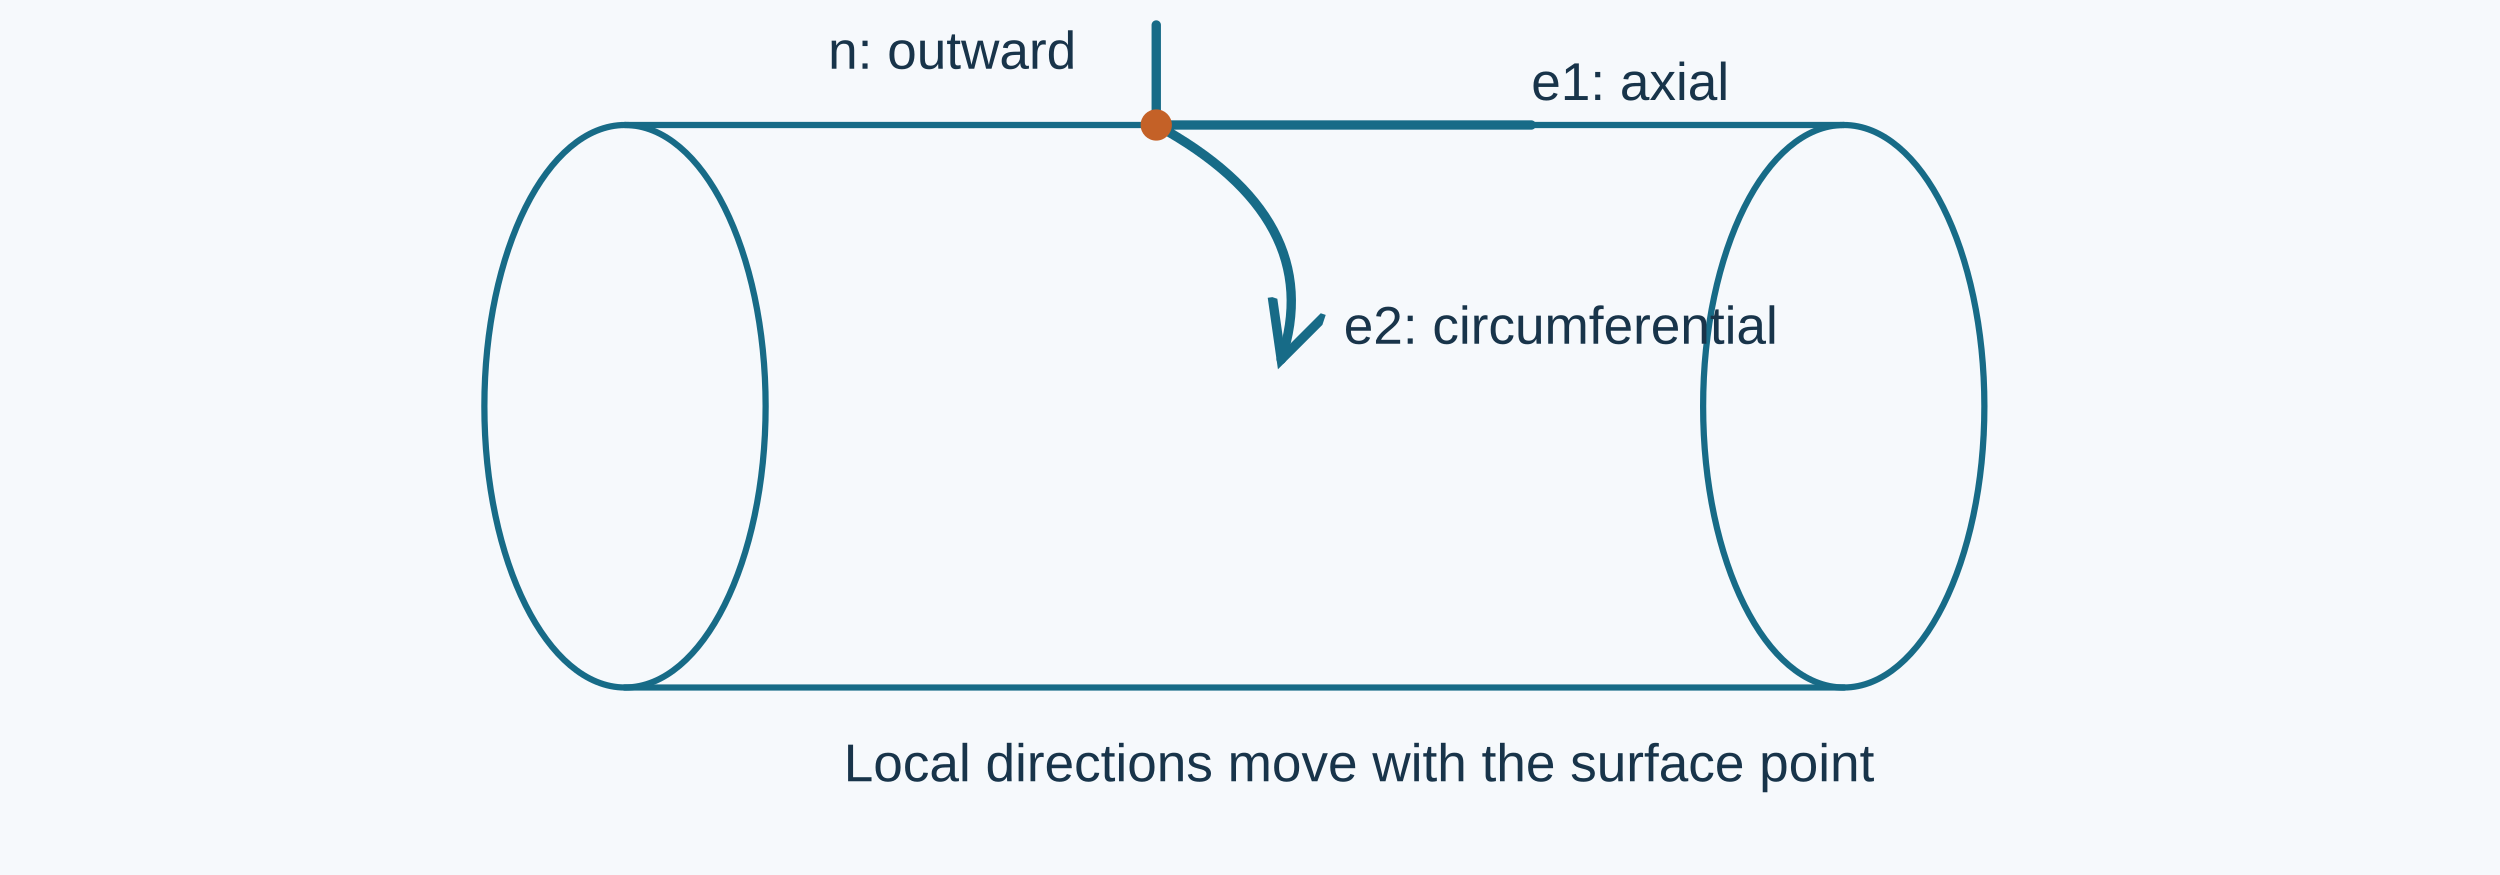
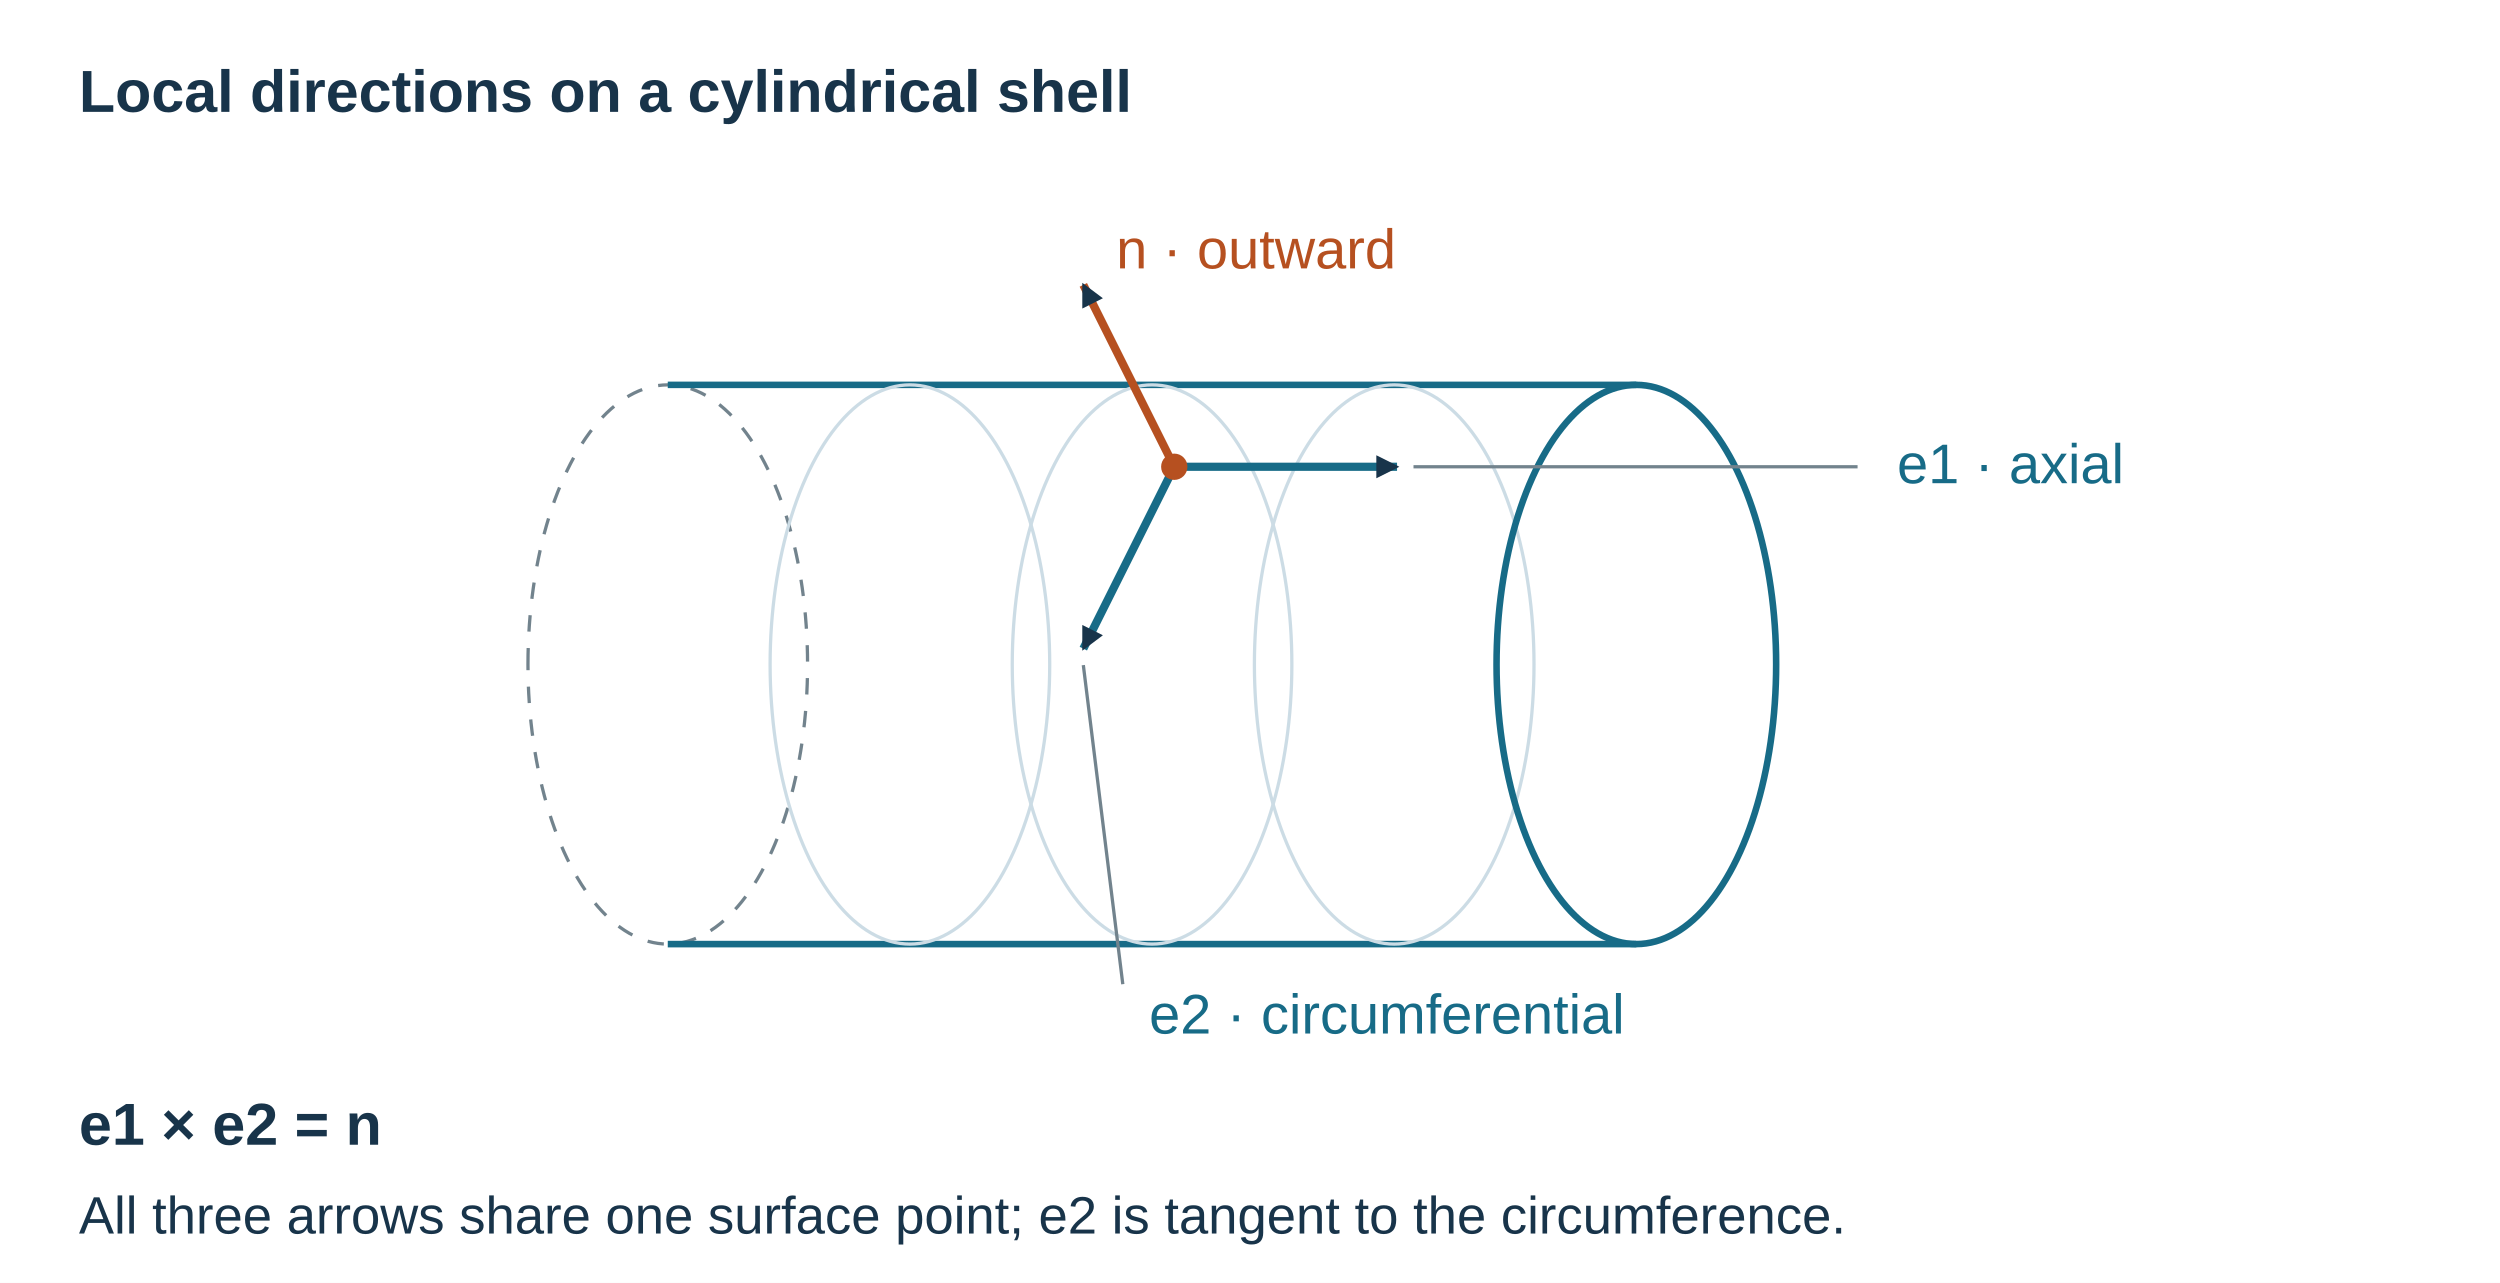
- <svg xmlns="http://www.w3.org/2000/svg" viewBox="0 0 800 280" role="img" aria-labelledby="title">
+ <svg xmlns="http://www.w3.org/2000/svg" viewBox="0 0 760 390" role="img" aria-labelledby="title desc">
  <defs>
-     <marker id="arrow" markerWidth="8" markerHeight="8" refX="6" refY="3" orient="auto">
-       <path d="M0,0 L6,3 L0,6" fill="none" stroke="#176b87" />
+     <marker id="arrow" viewBox="0 0 10 10" refX="9" refY="5" markerWidth="7" markerHeight="7" markerUnits="userSpaceOnUse" orient="auto-start-reverse">
+       <path d="M0 0L10 5L0 10Z" fill="#18344a" />
    </marker>
  </defs>
-   <rect width="800" height="280" fill="#f6f9fc" />
-   <g font-family="Arial,sans-serif" font-size="17" fill="#18344a" stroke-linecap="round" stroke-linejoin="round">
-     <g fill="none" stroke="#176b87" stroke-width="2">
-       <ellipse cx="200" cy="130" rx="45" ry="90" />
-       <ellipse cx="590" cy="130" rx="45" ry="90" />
-       <path d="M200 40H590 M200 220H590" />
-       <path d="M370 40H490 M370 40V8 M370 40Q425 70 410 115" stroke-width="3" marker-end="url(#arrow)" />
-     </g>
-     <circle cx="370" cy="40" r="5" fill="#c46127" />
-     <text x="490" y="32">e1: axial</text>
-     <text x="265" y="22">n: outward</text>
-     <text x="430" y="110">e2: circumferential</text>
-     <text x="270" y="250">Local directions move with the surface point</text>
+   <rect width="760" height="390" fill="white" />
+   <g font-family="Arial, Helvetica, sans-serif" font-size="18" fill="#18344a" stroke-linejoin="round">
+     <text x="24.000" y="34.000" font-size="18" fill="#18344a" text-anchor="start" font-weight="600">Local directions on a cylindrical shell</text>
+     <polyline points="160.500,202.000 160.526,199.034 160.604,196.071 160.733,193.115 160.914,190.170 161.146,187.240 161.429,184.328 161.762,181.437 162.146,178.571 162.580,175.734 163.063,172.928 163.595,170.158 164.174,167.427 164.801,164.738 165.475,162.095 166.194,159.500 166.958,156.957 167.766,154.469 168.617,152.038 169.510,149.669 170.443,147.363 171.416,145.124 172.428,142.954 173.477,140.856 174.562,138.833 175.682,136.886 176.834,135.019 178.019,133.234 179.234,131.532 180.478,129.916 181.750,128.388 183.047,126.949 184.369,125.603 185.714,124.349 187.079,123.189 188.464,122.126 189.867,121.160 191.285,120.293 192.718,119.525 194.164,118.857 195.620,118.291 197.085,117.827 198.558,117.466 200.035,117.207 201.517,117.052 203.000,117.000 204.483,117.052 205.965,117.207 207.442,117.466 208.915,117.827 210.380,118.291 211.836,118.857 213.282,119.525 214.715,120.293 216.133,121.160 217.536,122.126 218.921,123.189 220.286,124.349 221.631,125.603 222.953,126.949 224.250,128.388 225.522,129.916 226.766,131.532 227.981,133.234 229.166,135.019 230.318,136.886 231.438,138.833 232.523,140.856 233.572,142.954 234.584,145.124 235.557,147.363 236.490,149.669 237.383,152.038 238.234,154.469 239.042,156.957 239.806,159.500 240.525,162.095 241.199,164.738 241.826,167.427 242.405,170.158 242.937,172.928 243.420,175.734 243.854,178.571 244.238,181.437 244.571,184.328 244.854,187.240 245.086,190.170 245.267,193.115 245.396,196.071 245.474,199.034 245.500,202.000 245.474,204.966 245.396,207.929 245.267,210.885 245.086,213.830 244.854,216.760 244.571,219.672 244.238,222.563 243.854,225.429 243.420,228.266 242.937,231.072 242.405,233.842 241.826,236.573 241.199,239.262 240.525,241.905 239.806,244.500 239.042,247.043 238.234,249.531 237.383,251.962 236.490,254.331 235.557,256.637 234.584,258.876 233.572,261.046 232.523,263.144 231.438,265.167 230.318,267.114 229.166,268.981 227.981,270.766 226.766,272.468 225.522,274.084 224.250,275.612 222.953,277.051 221.631,278.397 220.286,279.651 218.921,280.811 217.536,281.874 216.133,282.840 214.715,283.707 213.282,284.475 211.836,285.143 210.380,285.709 208.915,286.173 207.442,286.534 205.965,286.793 204.483,286.948 203.000,287.000 201.517,286.948 200.035,286.793 198.558,286.534 197.085,286.173 195.620,285.709 194.164,285.143 192.718,284.475 191.285,283.707 189.867,282.840 188.464,281.874 187.079,280.811 185.714,279.651 184.369,278.397 183.047,277.051 181.750,275.612 180.478,274.084 179.234,272.468 178.019,270.766 176.834,268.981 175.682,267.114 174.562,265.167 173.477,263.144 172.428,261.046 171.416,258.876 170.443,256.637 169.510,254.331 168.617,251.962 167.766,249.531 166.958,247.043 166.194,244.500 165.475,241.905 164.801,239.262 164.174,236.573 163.595,233.842 163.063,231.072 162.580,228.266 162.146,225.429 161.762,222.563 161.429,219.672 161.146,216.760 160.914,213.830 160.733,210.885 160.604,207.929 160.526,204.966 160.500,202.000" fill="none" stroke="#72838d" stroke-width="1" stroke-dasharray="5 5" />
+     <polyline points="203.000,117.000 497.449,117.000" fill="none" stroke="#176b87" stroke-width="2" />
+     <polyline points="203.000,287.000 497.449,287.000" fill="none" stroke="#176b87" stroke-width="2" />
+     <polyline points="234.112,202.000 234.138,199.034 234.216,196.071 234.345,193.115 234.526,190.170 234.758,187.240 235.041,184.328 235.375,181.437 235.759,178.571 236.192,175.734 236.675,172.928 237.207,170.158 237.786,167.427 238.413,164.738 239.087,162.095 239.806,159.500 240.570,156.957 241.378,154.469 242.229,152.038 243.122,149.669 244.055,147.363 245.029,145.124 246.040,142.954 247.089,140.856 248.174,138.833 249.294,136.886 250.447,135.019 251.631,133.234 252.846,131.532 254.091,129.916 255.362,128.388 256.660,126.949 257.981,125.603 259.326,124.349 260.691,123.189 262.076,122.126 263.479,121.160 264.898,120.293 266.330,119.525 267.776,118.857 269.232,118.291 270.697,117.827 272.170,117.466 273.648,117.207 275.129,117.052 276.612,117.000 278.095,117.052 279.577,117.207 281.055,117.466 282.527,117.827 283.992,118.291 285.448,118.857 286.894,119.525 288.327,120.293 289.745,121.160 291.148,122.126 292.533,123.189 293.898,124.349 295.243,125.603 296.565,126.949 297.862,128.388 299.134,129.916 300.378,131.532 301.593,133.234 302.778,135.019 303.931,136.886 305.050,138.833 306.135,140.856 307.184,142.954 308.196,145.124 309.169,147.363 310.103,149.669 310.995,152.038 311.846,154.469 312.654,156.957 313.418,159.500 314.137,162.095 314.811,164.738 315.438,167.427 316.017,170.158 316.549,172.928 317.032,175.734 317.466,178.571 317.850,181.437 318.183,184.328 318.466,187.240 318.699,190.170 318.879,193.115 319.009,196.071 319.086,199.034 319.112,202.000 319.086,204.966 319.009,207.929 318.879,210.885 318.699,213.830 318.466,216.760 318.183,219.672 317.850,222.563 317.466,225.429 317.032,228.266 316.549,231.072 316.017,233.842 315.438,236.573 314.811,239.262 314.137,241.905 313.418,244.500 312.654,247.043 311.846,249.531 310.995,251.962 310.103,254.331 309.169,256.637 308.196,258.876 307.184,261.046 306.135,263.144 305.050,265.167 303.931,267.114 302.778,268.981 301.593,270.766 300.378,272.468 299.134,274.084 297.862,275.612 296.565,277.051 295.243,278.397 293.898,279.651 292.533,280.811 291.148,281.874 289.745,282.840 288.327,283.707 286.894,284.475 285.448,285.143 283.992,285.709 282.527,286.173 281.055,286.534 279.577,286.793 278.095,286.948 276.612,287.000 275.129,286.948 273.648,286.793 272.170,286.534 270.697,286.173 269.232,285.709 267.776,285.143 266.330,284.475 264.898,283.707 263.479,282.840 262.076,281.874 260.691,280.811 259.326,279.651 257.981,278.397 256.660,277.051 255.362,275.612 254.091,274.084 252.846,272.468 251.631,270.766 250.447,268.981 249.294,267.114 248.174,265.167 247.089,263.144 246.040,261.046 245.029,258.876 244.055,256.637 243.122,254.331 242.229,251.962 241.378,249.531 240.570,247.043 239.806,244.500 239.087,241.905 238.413,239.262 237.786,236.573 237.207,233.842 236.675,231.072 236.192,228.266 235.759,225.429 235.375,222.563 235.041,219.672 234.758,216.760 234.526,213.830 234.345,210.885 234.216,207.929 234.138,204.966 234.112,202.000" fill="none" stroke="#ccdce5" stroke-width="1" />
+     <polyline points="307.724,202.000 307.750,199.034 307.828,196.071 307.957,193.115 308.138,190.170 308.370,187.240 308.653,184.328 308.987,181.437 309.371,178.571 309.804,175.734 310.287,172.928 310.819,170.158 311.399,167.427 312.026,164.738 312.699,162.095 313.418,159.500 314.182,156.957 314.990,154.469 315.841,152.038 316.734,149.669 317.667,147.363 318.641,145.124 319.652,142.954 320.701,140.856 321.786,138.833 322.906,136.886 324.059,135.019 325.243,133.234 326.459,131.532 327.703,129.916 328.974,128.388 330.272,126.949 331.594,125.603 332.938,124.349 334.304,123.189 335.688,122.126 337.091,121.160 338.510,120.293 339.943,119.525 341.388,118.857 342.844,118.291 344.309,117.827 345.782,117.466 347.260,117.207 348.741,117.052 350.224,117.000 351.708,117.052 353.189,117.207 354.667,117.466 356.139,117.827 357.604,118.291 359.061,118.857 360.506,119.525 361.939,120.293 363.358,121.160 364.760,122.126 366.145,123.189 367.511,124.349 368.855,125.603 370.177,126.949 371.474,128.388 372.746,129.916 373.990,131.532 375.205,133.234 376.390,135.019 377.543,136.886 378.662,138.833 379.747,140.856 380.796,142.954 381.808,145.124 382.781,147.363 383.715,149.669 384.608,152.038 385.458,154.469 386.266,156.957 387.030,159.500 387.750,162.095 388.423,164.738 389.050,167.427 389.630,170.158 390.161,172.928 390.644,175.734 391.078,178.571 391.462,181.437 391.796,184.328 392.079,187.240 392.311,190.170 392.491,193.115 392.621,196.071 392.698,199.034 392.724,202.000 392.698,204.966 392.621,207.929 392.491,210.885 392.311,213.830 392.079,216.760 391.796,219.672 391.462,222.563 391.078,225.429 390.644,228.266 390.161,231.072 389.630,233.842 389.050,236.573 388.423,239.262 387.750,241.905 387.030,244.500 386.266,247.043 385.458,249.531 384.608,251.962 383.715,254.331 382.781,256.637 381.808,258.876 380.796,261.046 379.747,263.144 378.662,265.167 377.543,267.114 376.390,268.981 375.205,270.766 373.990,272.468 372.746,274.084 371.474,275.612 370.177,277.051 368.855,278.397 367.511,279.651 366.145,280.811 364.760,281.874 363.358,282.840 361.939,283.707 360.506,284.475 359.061,285.143 357.604,285.709 356.139,286.173 354.667,286.534 353.189,286.793 351.708,286.948 350.224,287.000 348.741,286.948 347.260,286.793 345.782,286.534 344.309,286.173 342.844,285.709 341.388,285.143 339.943,284.475 338.510,283.707 337.091,282.840 335.688,281.874 334.304,280.811 332.938,279.651 331.594,278.397 330.272,277.051 328.974,275.612 327.703,274.084 326.459,272.468 325.243,270.766 324.059,268.981 322.906,267.114 321.786,265.167 320.701,263.144 319.652,261.046 318.641,258.876 317.667,256.637 316.734,254.331 315.841,251.962 314.990,249.531 314.182,247.043 313.418,244.500 312.699,241.905 312.026,239.262 311.399,236.573 310.819,233.842 310.287,231.072 309.804,228.266 309.371,225.429 308.987,222.563 308.653,219.672 308.370,216.760 308.138,213.830 307.957,210.885 307.828,207.929 307.750,204.966 307.724,202.000" fill="none" stroke="#ccdce5" stroke-width="1" />
+     <polyline points="381.336,202.000 381.362,199.034 381.440,196.071 381.569,193.115 381.750,190.170 381.982,187.240 382.265,184.328 382.599,181.437 382.983,178.571 383.417,175.734 383.900,172.928 384.431,170.158 385.011,167.427 385.638,164.738 386.311,162.095 387.030,159.500 387.794,156.957 388.602,154.469 389.453,152.038 390.346,149.669 391.280,147.363 392.253,145.124 393.265,142.954 394.313,140.856 395.398,138.833 396.518,136.886 397.671,135.019 398.856,133.234 400.071,131.532 401.315,129.916 402.586,128.388 403.884,126.949 405.206,125.603 406.550,124.349 407.916,123.189 409.301,122.126 410.703,121.160 412.122,120.293 413.555,119.525 415.000,118.857 416.456,118.291 417.922,117.827 419.394,117.466 420.872,117.207 422.353,117.052 423.836,117.000 425.320,117.052 426.801,117.207 428.279,117.466 429.751,117.827 431.217,118.291 432.673,118.857 434.118,119.525 435.551,120.293 436.970,121.160 438.372,122.126 439.757,123.189 441.123,124.349 442.467,125.603 443.789,126.949 445.086,128.388 446.358,129.916 447.602,131.532 448.817,133.234 450.002,135.019 451.155,136.886 452.275,138.833 453.359,140.856 454.408,142.954 455.420,145.124 456.393,147.363 457.327,149.669 458.220,152.038 459.071,154.469 459.879,156.957 460.643,159.500 461.362,162.095 462.035,164.738 462.662,167.427 463.242,170.158 463.773,172.928 464.256,175.734 464.690,178.571 465.074,181.437 465.408,184.328 465.691,187.240 465.923,190.170 466.104,193.115 466.233,196.071 466.311,199.034 466.336,202.000 466.311,204.966 466.233,207.929 466.104,210.885 465.923,213.830 465.691,216.760 465.408,219.672 465.074,222.563 464.690,225.429 464.256,228.266 463.773,231.072 463.242,233.842 462.662,236.573 462.035,239.262 461.362,241.905 460.643,244.500 459.879,247.043 459.071,249.531 458.220,251.962 457.327,254.331 456.393,256.637 455.420,258.876 454.408,261.046 453.359,263.144 452.275,265.167 451.155,267.114 450.002,268.981 448.817,270.766 447.602,272.468 446.358,274.084 445.086,275.612 443.789,277.051 442.467,278.397 441.123,279.651 439.757,280.811 438.372,281.874 436.970,282.840 435.551,283.707 434.118,284.475 432.673,285.143 431.217,285.709 429.751,286.173 428.279,286.534 426.801,286.793 425.320,286.948 423.836,287.000 422.353,286.948 420.872,286.793 419.394,286.534 417.922,286.173 416.456,285.709 415.000,285.143 413.555,284.475 412.122,283.707 410.703,282.840 409.301,281.874 407.916,280.811 406.550,279.651 405.206,278.397 403.884,277.051 402.586,275.612 401.315,274.084 400.071,272.468 398.856,270.766 397.671,268.981 396.518,267.114 395.398,265.167 394.313,263.144 393.265,261.046 392.253,258.876 391.280,256.637 390.346,254.331 389.453,251.962 388.602,249.531 387.794,247.043 387.030,244.500 386.311,241.905 385.638,239.262 385.011,236.573 384.431,233.842 383.900,231.072 383.417,228.266 382.983,225.429 382.599,222.563 382.265,219.672 381.982,216.760 381.750,213.830 381.569,210.885 381.440,207.929 381.362,204.966 381.336,202.000" fill="none" stroke="#ccdce5" stroke-width="1" />
+     <polyline points="454.949,202.000 454.975,199.034 455.052,196.071 455.181,193.115 455.362,190.170 455.594,187.240 455.877,184.328 456.211,181.437 456.595,178.571 457.029,175.734 457.512,172.928 458.043,170.158 458.623,167.427 459.250,164.738 459.923,162.095 460.643,159.500 461.407,156.957 462.215,154.469 463.065,152.038 463.958,149.669 464.892,147.363 465.865,145.124 466.877,142.954 467.926,140.856 469.011,138.833 470.130,136.886 471.283,135.019 472.468,133.234 473.683,131.532 474.927,129.916 476.199,128.388 477.496,126.949 478.818,125.603 480.162,124.349 481.528,123.189 482.913,122.126 484.315,121.160 485.734,120.293 487.167,119.525 488.612,118.857 490.069,118.291 491.534,117.827 493.006,117.466 494.484,117.207 495.965,117.052 497.449,117.000 498.932,117.052 500.413,117.207 501.891,117.466 503.363,117.827 504.829,118.291 506.285,118.857 507.730,119.525 509.163,120.293 510.582,121.160 511.984,122.126 513.369,123.189 514.735,124.349 516.079,125.603 517.401,126.949 518.699,128.388 519.970,129.916 521.214,131.532 522.430,133.234 523.614,135.019 524.767,136.886 525.887,138.833 526.972,140.856 528.021,142.954 529.032,145.124 530.006,147.363 530.939,149.669 531.832,152.038 532.683,154.469 533.491,156.957 534.255,159.500 534.974,162.095 535.647,164.738 536.274,167.427 536.854,170.158 537.386,172.928 537.869,175.734 538.302,178.571 538.686,181.437 539.020,184.328 539.303,187.240 539.535,190.170 539.716,193.115 539.845,196.071 539.923,199.034 539.949,202.000 539.923,204.966 539.845,207.929 539.716,210.885 539.535,213.830 539.303,216.760 539.020,219.672 538.686,222.563 538.302,225.429 537.869,228.266 537.386,231.072 536.854,233.842 536.274,236.573 535.647,239.262 534.974,241.905 534.255,244.500 533.491,247.043 532.683,249.531 531.832,251.962 530.939,254.331 530.006,256.637 529.032,258.876 528.021,261.046 526.972,263.144 525.887,265.167 524.767,267.114 523.614,268.981 522.430,270.766 521.214,272.468 519.970,274.084 518.699,275.612 517.401,277.051 516.079,278.397 514.735,279.651 513.369,280.811 511.984,281.874 510.582,282.840 509.163,283.707 507.730,284.475 506.285,285.143 504.829,285.709 503.363,286.173 501.891,286.534 500.413,286.793 498.932,286.948 497.449,287.000 495.965,286.948 494.484,286.793 493.006,286.534 491.534,286.173 490.069,285.709 488.612,285.143 487.167,284.475 485.734,283.707 484.315,282.840 482.913,281.874 481.528,280.811 480.162,279.651 478.818,278.397 477.496,277.051 476.199,275.612 474.927,274.084 473.683,272.468 472.468,270.766 471.283,268.981 470.130,267.114 469.011,265.167 467.926,263.144 466.877,261.046 465.865,258.876 464.892,256.637 463.958,254.331 463.065,251.962 462.215,249.531 461.407,247.043 460.643,244.500 459.923,241.905 459.250,239.262 458.623,236.573 458.043,233.842 457.512,231.072 457.029,228.266 456.595,225.429 456.211,222.563 455.877,219.672 455.594,216.760 455.362,213.830 455.181,210.885 455.052,207.929 454.975,204.966 454.949,202.000" fill="none" stroke="#176b87" stroke-width="2" />
+     <polyline points="356.978,141.896 424.702,141.896" fill="none" stroke="#176b87" stroke-width="2.5" marker-end="url(#arrow)" />
+     <text x="576.702" y="146.896" font-size="17" fill="#176b87" text-anchor="start" font-weight="400">e1 · axial</text>
+     <polyline points="429.702,141.896 564.702,141.896" fill="none" stroke="#72838d" stroke-width="1" />
+     <polyline points="356.978,141.896 329.330,197.192" fill="none" stroke="#176b87" stroke-width="2.5" marker-end="url(#arrow)" />
+     <text x="349.330" y="314.192" font-size="17" fill="#176b87" text-anchor="start" font-weight="400">e2 · circumferential</text>
+     <polyline points="329.330,202.192 341.330,299.192" fill="none" stroke="#72838d" stroke-width="1" />
+     <polyline points="356.978,141.896 329.330,86.600" fill="none" stroke="#b65020" stroke-width="2.5" marker-end="url(#arrow)" />
+     <text x="339.330" y="81.600" font-size="17" fill="#b65020" text-anchor="start" font-weight="400">n · outward</text>
+     <circle cx="356.978" cy="141.896" r="4" fill="#b65020" />
+     <text x="24.000" y="348.000" font-size="18" fill="#18344a" text-anchor="start" font-weight="600">e1 × e2 = n</text>
+     <text x="24.000" y="375.000" font-size="16" fill="#18344a" text-anchor="start" font-weight="400">All three arrows share one surface point; e2 is tangent to the circumference.</text>
  </g>
</svg>
